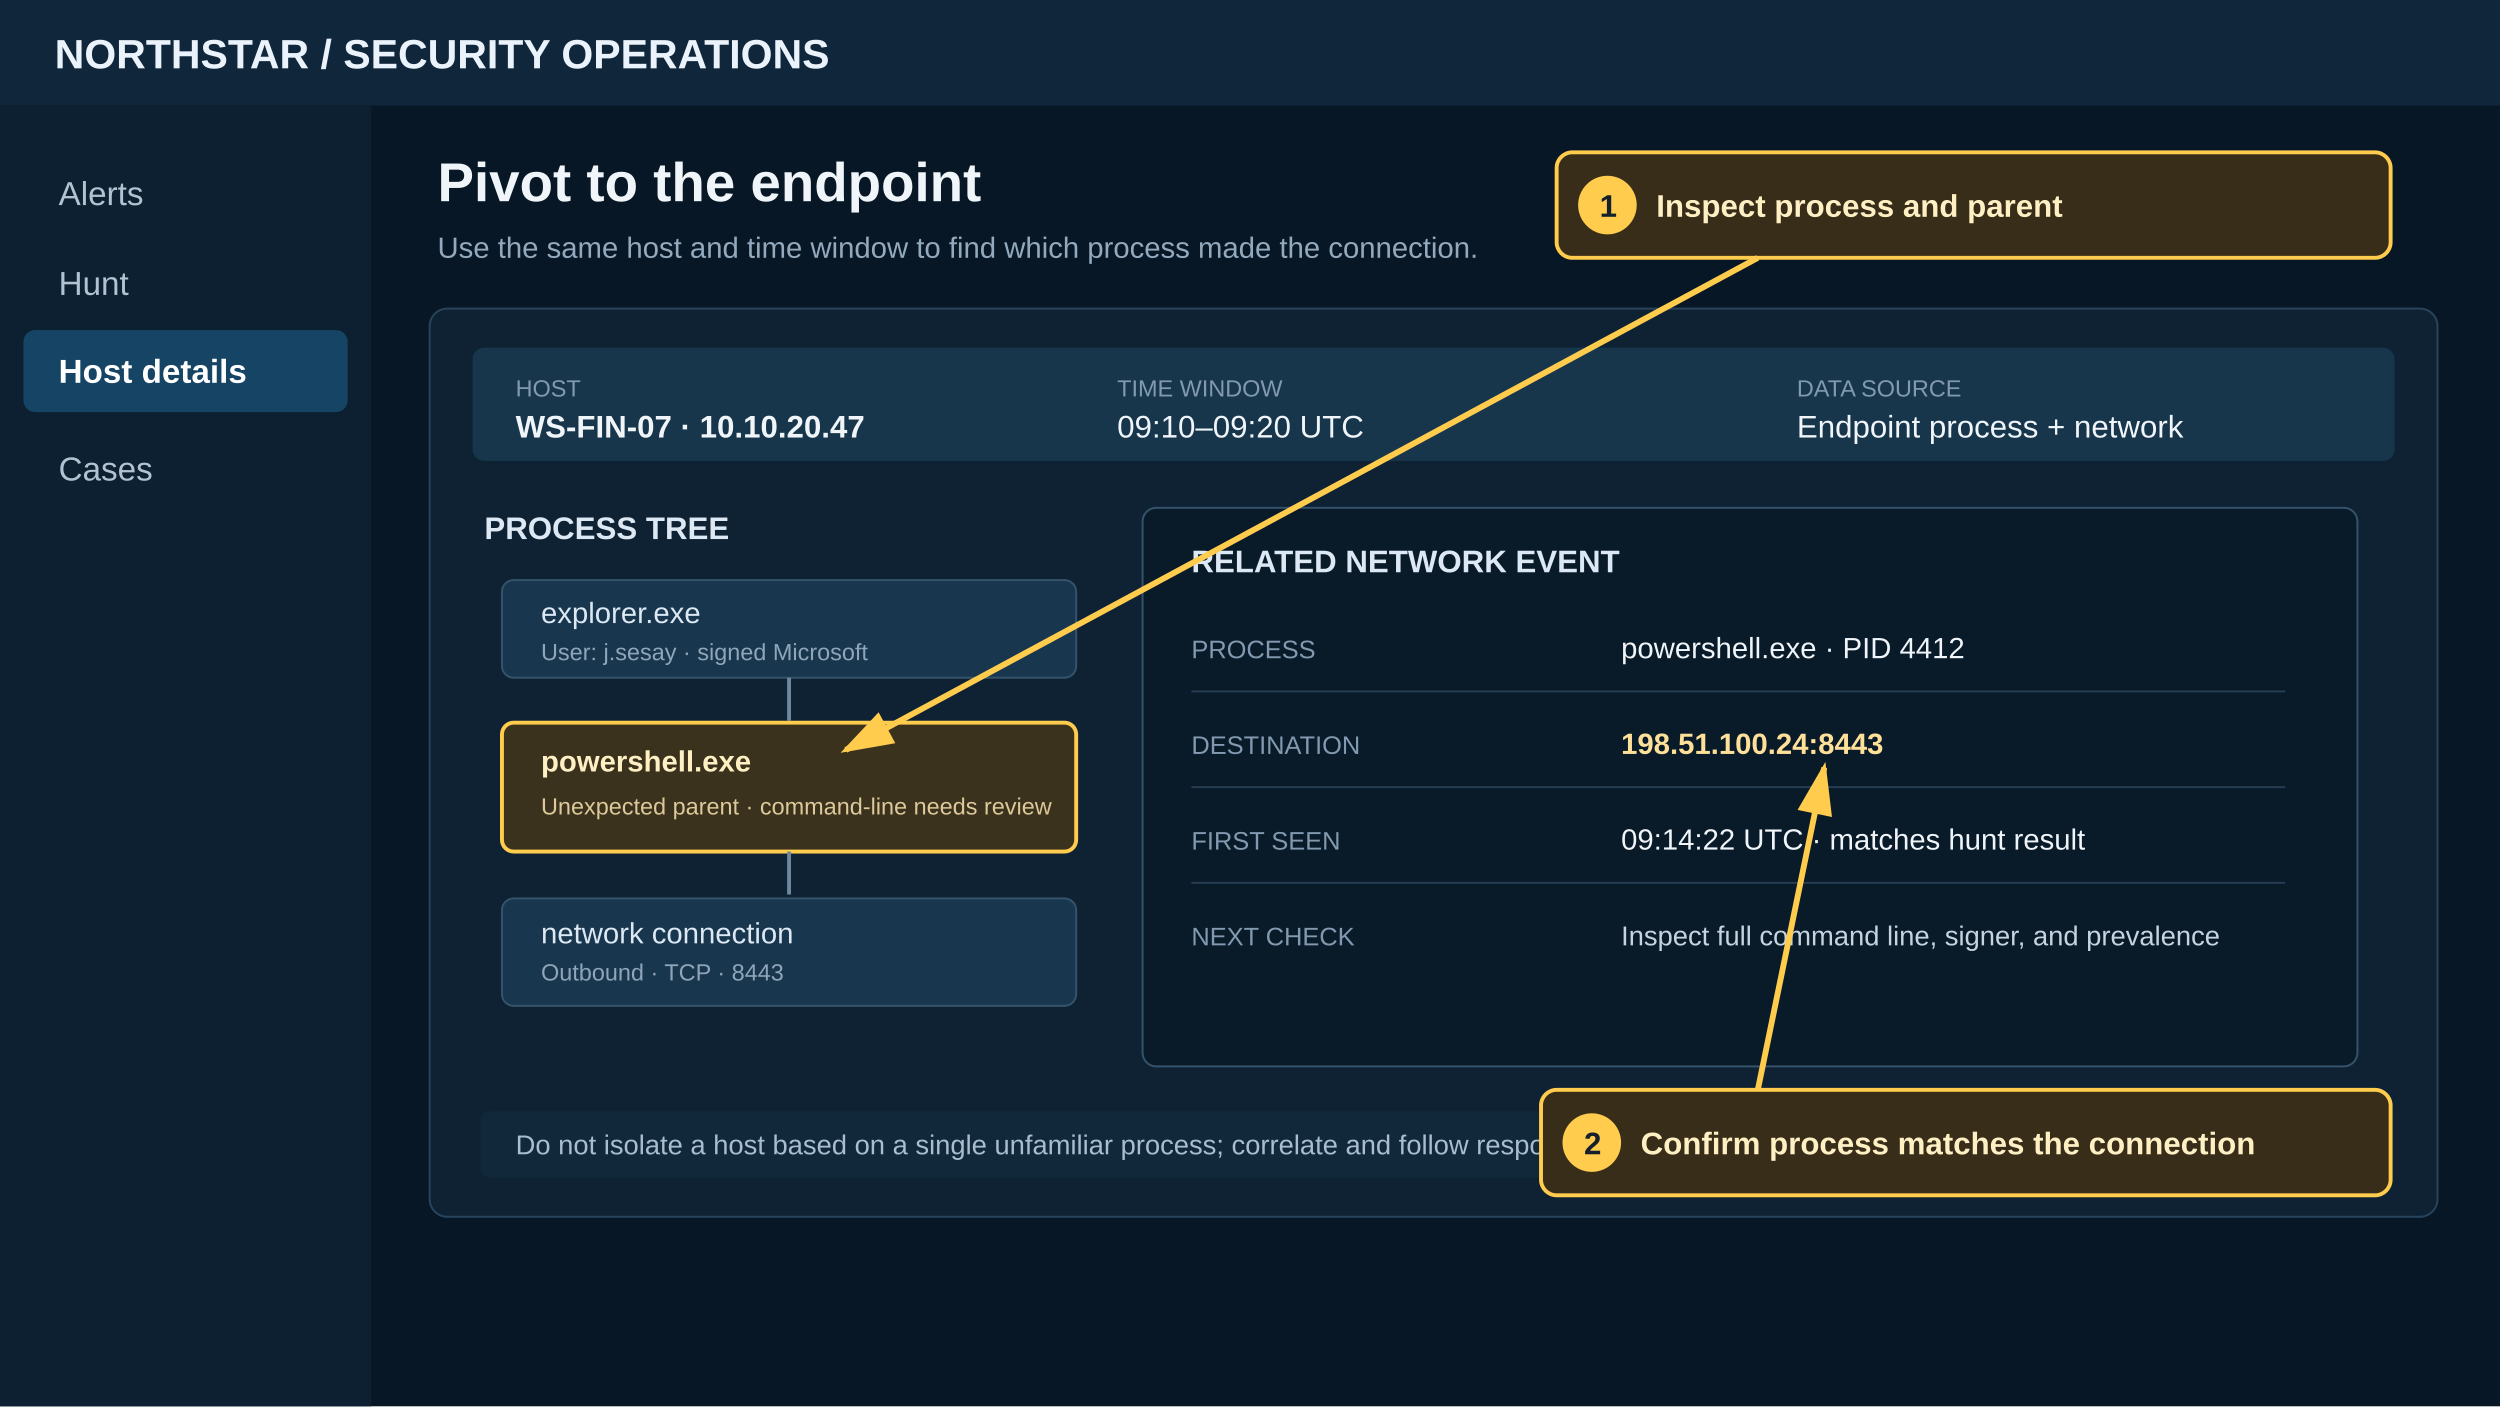
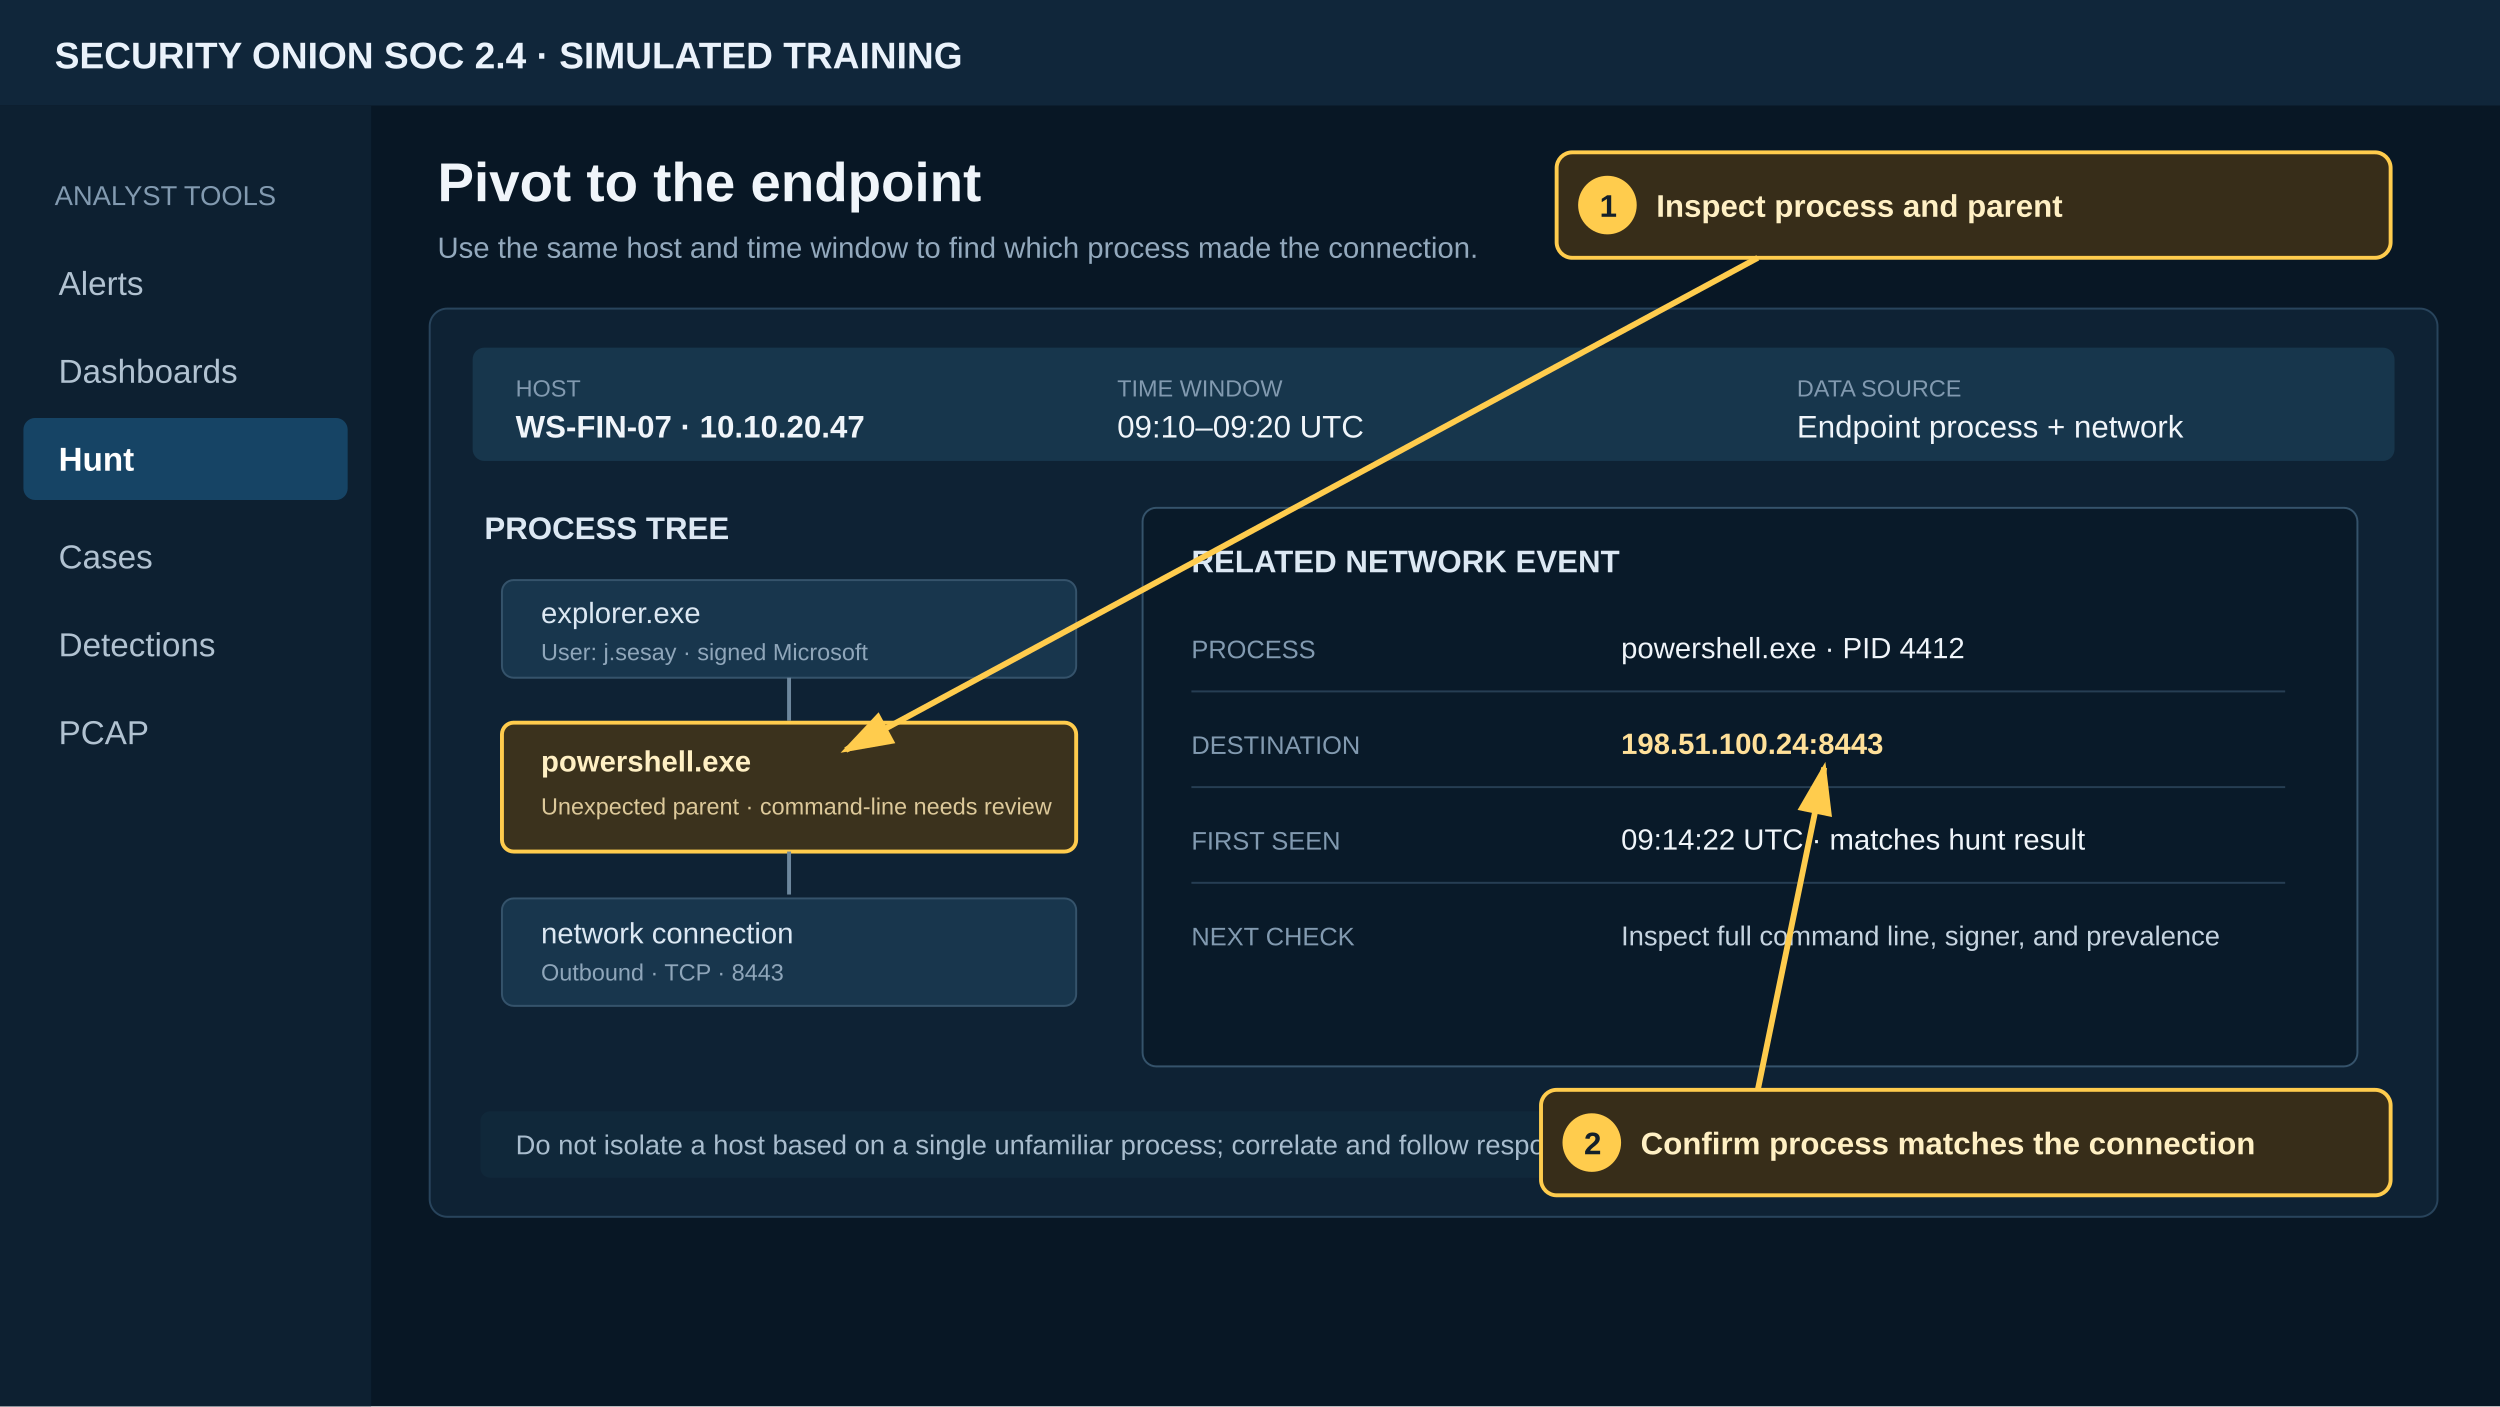
<svg xmlns="http://www.w3.org/2000/svg" viewBox="0 0 1280 720" role="img" aria-labelledby="title desc">
  <defs>
    <marker id="arrow" markerWidth="10" markerHeight="10" refX="8" refY="3" orient="auto">
      <path d="M0 0 9 3 0 6Z" fill="#ffcc4d" />
    </marker>
  </defs>
  <rect width="1280" height="720" fill="#081725" />
  <rect width="1280" height="54" fill="#10263a" />
-   <text x="28" y="35" fill="#eaf2fb" font-family="Arial,sans-serif" font-size="21" font-weight="700">NORTHSTAR  /  SECURITY OPERATIONS</text>
+   <text x="28" y="35" fill="#eaf2fb" font-family="Arial,sans-serif" font-size="19" font-weight="700">SECURITY ONION SOC 2.4 · SIMULATED TRAINING</text>
  <rect y="54" width="190" height="666" fill="#0d2031" />
-   <text x="30" y="105" fill="#b1c2d1" font-family="Arial,sans-serif" font-size="17">Alerts</text>
-   <text x="30" y="151" fill="#b1c2d1" font-family="Arial,sans-serif" font-size="17">Hunt</text>
-   <rect x="12" y="169" width="166" height="42" rx="6" fill="#164465" />
-   <text x="30" y="196" fill="#fff" font-family="Arial,sans-serif" font-size="17" font-weight="700">Host details</text>
-   <text x="30" y="246" fill="#b1c2d1" font-family="Arial,sans-serif" font-size="17">Cases</text>
+   <text x="28" y="105" fill="#829ab0" font-family="Arial,sans-serif" font-size="14">ANALYST TOOLS</text>
+   <text x="30" y="151" fill="#b1c2d1" font-family="Arial,sans-serif" font-size="17">Alerts</text>
+   <text x="30" y="196" fill="#b1c2d1" font-family="Arial,sans-serif" font-size="17">Dashboards</text>
+   <rect x="12" y="214" width="166" height="42" rx="6" fill="#164465" />
+   <text x="30" y="241" fill="#fff" font-family="Arial,sans-serif" font-size="17" font-weight="700">Hunt</text>
+   <text x="30" y="291" fill="#b1c2d1" font-family="Arial,sans-serif" font-size="17">Cases</text>
+   <text x="30" y="336" fill="#b1c2d1" font-family="Arial,sans-serif" font-size="17">Detections</text>
+   <text x="30" y="381" fill="#b1c2d1" font-family="Arial,sans-serif" font-size="17">PCAP</text>
  <text x="224" y="103" fill="#f0f5fa" font-family="Arial,sans-serif" font-size="28" font-weight="700">Pivot to the endpoint</text>
  <text x="224" y="132" fill="#93a9bd" font-family="Arial,sans-serif" font-size="15">Use the same host and time window to find which process made the connection.</text>
  <rect x="220" y="158" width="1028" height="465" rx="9" fill="#0e2234" stroke="#28445c" />
  <rect x="242" y="178" width="984" height="58" rx="6" fill="#17364c" />
  <text x="264" y="203" fill="#829ab0" font-family="Arial,sans-serif" font-size="12">HOST</text>
  <text x="264" y="224" fill="#f0f5fa" font-family="Arial,sans-serif" font-size="16" font-weight="700">WS-FIN-07 · 10.10.20.47</text>
  <text x="572" y="203" fill="#829ab0" font-family="Arial,sans-serif" font-size="12">TIME WINDOW</text>
  <text x="572" y="224" fill="#f0f5fa" font-family="Arial,sans-serif" font-size="16">09:10–09:20 UTC</text>
  <text x="920" y="203" fill="#829ab0" font-family="Arial,sans-serif" font-size="12">DATA SOURCE</text>
  <text x="920" y="224" fill="#f0f5fa" font-family="Arial,sans-serif" font-size="16">Endpoint process + network</text>
  <text x="248" y="276" fill="#dce8f3" font-family="Arial,sans-serif" font-size="16" font-weight="700">PROCESS TREE</text>
  <rect x="257" y="297" width="294" height="50" rx="6" fill="#18364d" stroke="#35536b" />
  <text x="277" y="319" fill="#dce8f3" font-family="Arial,sans-serif" font-size="15">explorer.exe</text>
  <text x="277" y="338" fill="#8fa6ba" font-family="Arial,sans-serif" font-size="12">User: j.sesay · signed Microsoft</text>
  <path d="M404 347v22" stroke="#6d879d" stroke-width="2" />
  <rect x="257" y="370" width="294" height="66" rx="6" fill="#3b321d" stroke="#ffcc4d" stroke-width="2" />
  <text x="277" y="395" fill="#fff0c4" font-family="Arial,sans-serif" font-size="15" font-weight="700">powershell.exe</text>
  <text x="277" y="417" fill="#ddc99a" font-family="Arial,sans-serif" font-size="12">Unexpected parent · command-line needs review</text>
  <path d="M404 436v22" stroke="#6d879d" stroke-width="2" />
  <rect x="257" y="460" width="294" height="55" rx="6" fill="#18364d" stroke="#35536b" />
  <text x="277" y="483" fill="#dce8f3" font-family="Arial,sans-serif" font-size="15">network connection</text>
  <text x="277" y="502" fill="#8fa6ba" font-family="Arial,sans-serif" font-size="12">Outbound · TCP · 8443</text>
  <rect x="585" y="260" width="622" height="286" rx="7" fill="#091a29" stroke="#35536b" />
  <text x="610" y="293" fill="#dce8f3" font-family="Arial,sans-serif" font-size="16" font-weight="700">RELATED NETWORK EVENT</text>
  <text x="610" y="337" fill="#829ab0" font-family="Arial,sans-serif" font-size="13">PROCESS</text>
  <text x="830" y="337" fill="#f0f5fa" font-family="Arial,sans-serif" font-size="15">powershell.exe · PID 4412</text>
  <path d="M610 354h560" stroke="#263e53" />
  <text x="610" y="386" fill="#829ab0" font-family="Arial,sans-serif" font-size="13">DESTINATION</text>
  <text x="830" y="386" fill="#ffe099" font-family="Arial,sans-serif" font-size="15" font-weight="700">198.51.100.24:8443</text>
  <path d="M610 403h560" stroke="#263e53" />
  <text x="610" y="435" fill="#829ab0" font-family="Arial,sans-serif" font-size="13">FIRST SEEN</text>
  <text x="830" y="435" fill="#f0f5fa" font-family="Arial,sans-serif" font-size="15">09:14:22 UTC · matches hunt result</text>
  <path d="M610 452h560" stroke="#263e53" />
  <text x="610" y="484" fill="#829ab0" font-family="Arial,sans-serif" font-size="13">NEXT CHECK</text>
  <text x="830" y="484" fill="#c6d4e0" font-family="Arial,sans-serif" font-size="14">Inspect full command line, signer, and prevalence</text>
  <rect x="246" y="569" width="962" height="34" rx="5" fill="#10283a" />
  <text x="264" y="591" fill="#a9bdce" font-family="Arial,sans-serif" font-size="14">Do not isolate a host based on a single unfamiliar process; correlate and follow response policy.</text>
  <rect x="797" y="78" width="427" height="54" rx="8" fill="#372d19" stroke="#ffcc4d" stroke-width="2" />
  <circle cx="823" cy="105" r="15" fill="#ffcc4d" />
  <text x="819" y="111" fill="#14202a" font-family="Arial,sans-serif" font-size="16" font-weight="700">1</text>
  <text x="848" y="111" fill="#fff0c4" font-family="Arial,sans-serif" font-size="16" font-weight="700">Inspect process and parent</text>
  <path d="M900 132 433 384" fill="none" stroke="#ffcc4d" stroke-width="3" marker-end="url(#arrow)" />
  <rect x="789" y="558" width="435" height="54" rx="8" fill="#372d19" stroke="#ffcc4d" stroke-width="2" />
  <circle cx="815" cy="585" r="15" fill="#ffcc4d" />
  <text x="811" y="591" fill="#14202a" font-family="Arial,sans-serif" font-size="16" font-weight="700">2</text>
  <text x="840" y="591" fill="#fff0c4" font-family="Arial,sans-serif" font-size="16" font-weight="700">Confirm process matches the connection</text>
  <path d="M900 558 934 393" fill="none" stroke="#ffcc4d" stroke-width="3" marker-end="url(#arrow)" />
</svg>
